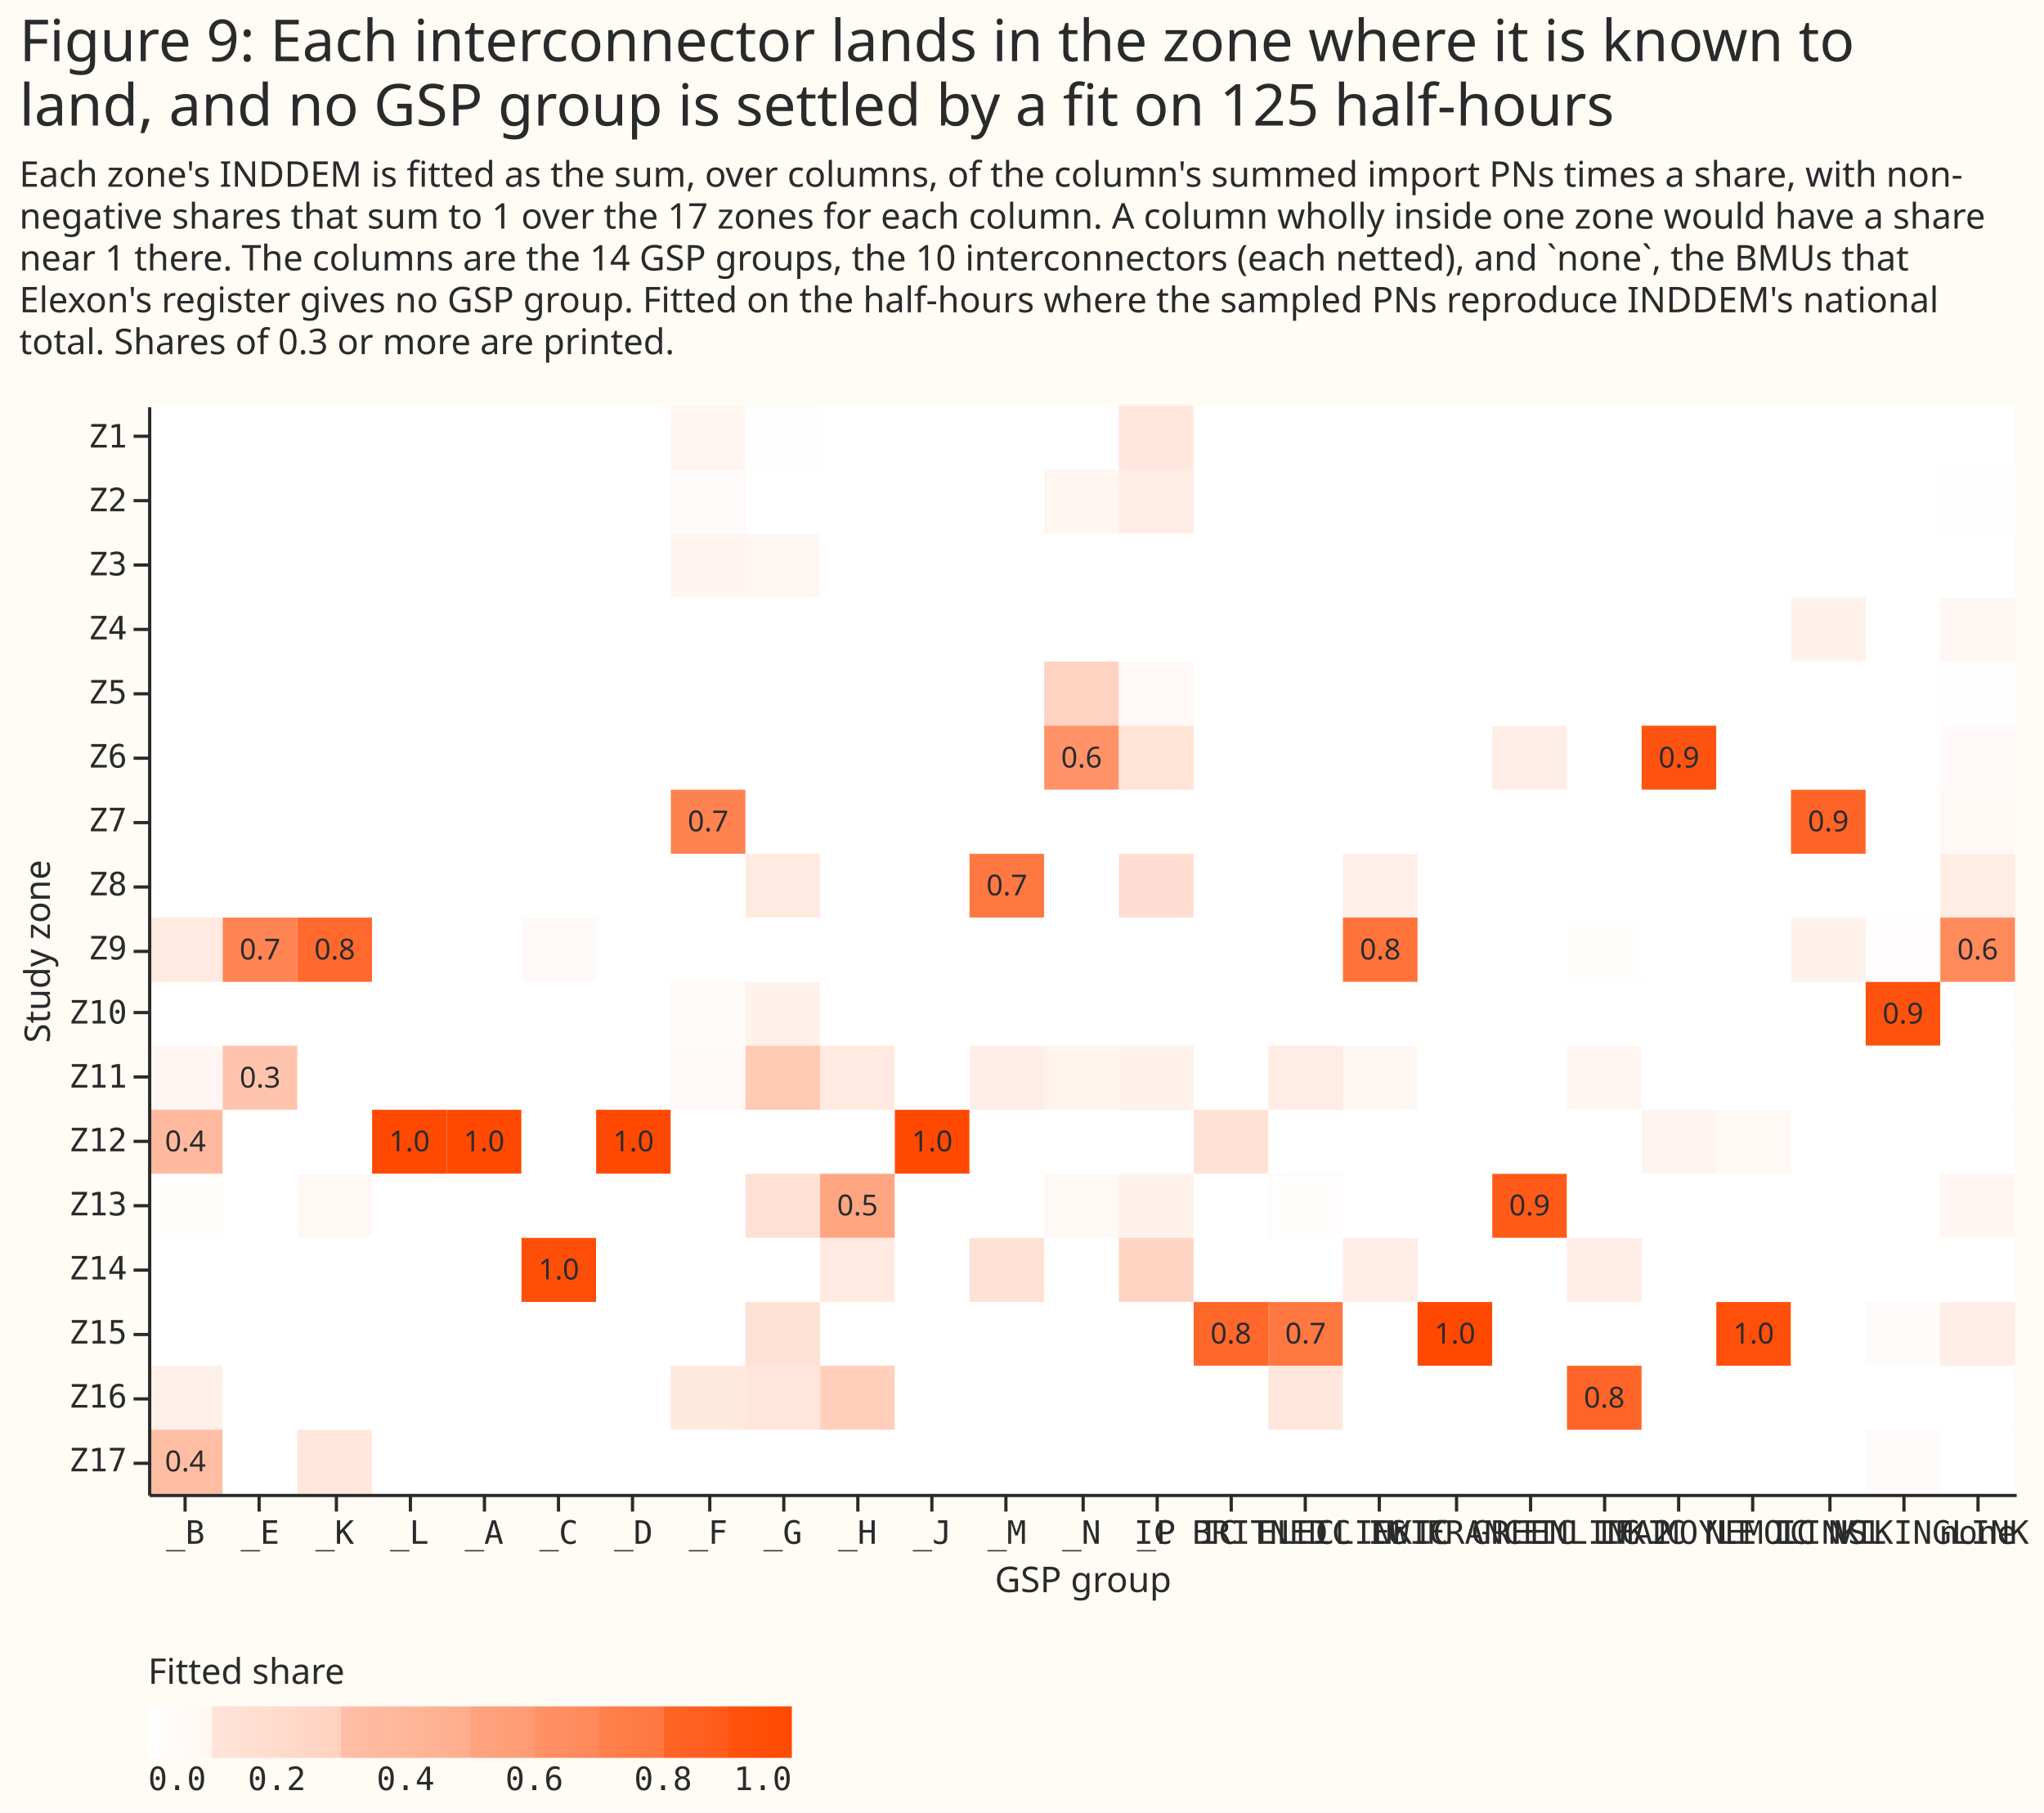
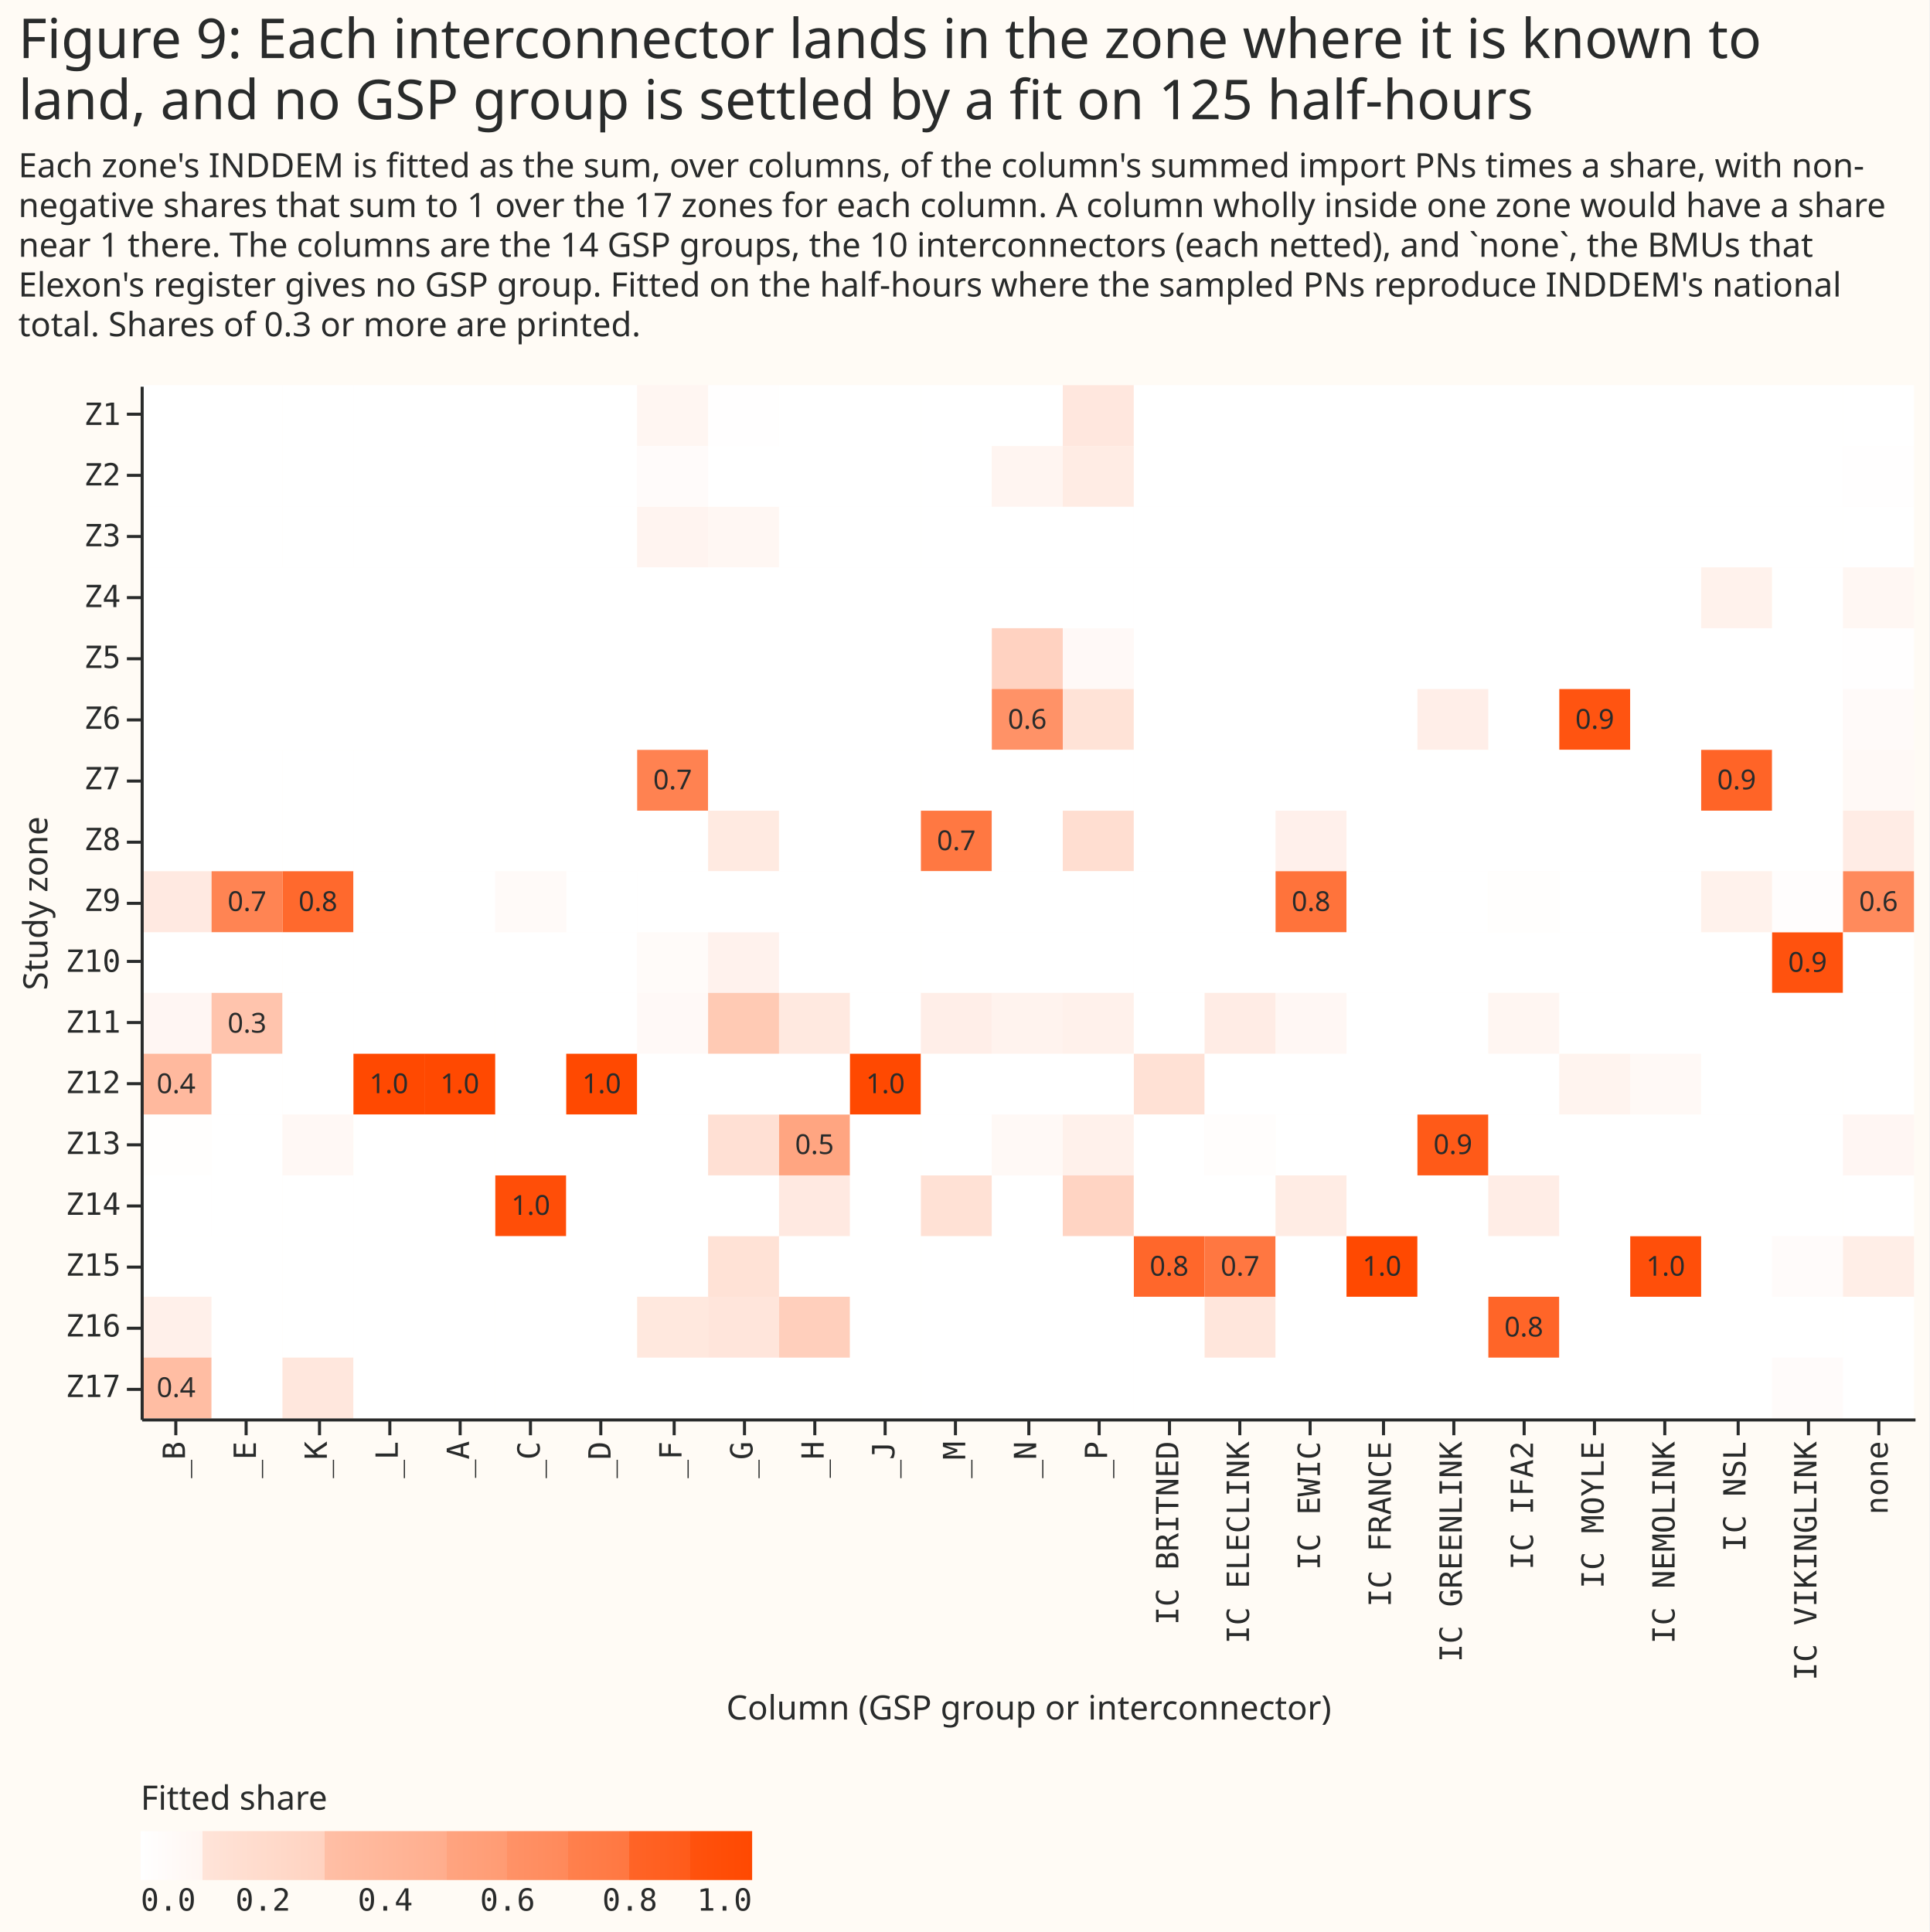
- <svg xmlns="http://www.w3.org/2000/svg" width="635" height="563" class="marks" viewBox="0 0 635 563">
-   <path fill="#fffbf5" d="M0 0h635v563H0z" />
+ <svg xmlns="http://www.w3.org/2000/svg" width="631" height="632" class="marks" viewBox="0 0 631 632">
+   <path fill="#fffbf5" d="M0 0h631v632H0z" />
  <g fill="none" stroke-miterlimit="10" aria-roledescription="group mark container" class="mark-group role-frame root">
    <path d="M46 126h580z" aria-hidden="true" class="background" />
    <g aria-roledescription="group mark container" class="mark-group role-scope concat_0_group">
      <path fill="#fffbf5" d="M46 126h580v338H46Z" aria-hidden="true" class="background" />
      <g aria-hidden="true" class="mark-rect role-mark concat_0_layer_0_marks">
        <path fill="#fff" d="M370.8 126H394v19.9h-23.2Zm23.2 0h23.2v19.9H394Zm23.2 0h23.2v19.9h-23.2Zm23.2 0h23.2v19.9h-23.2Zm23.2 0h23.2v19.9h-23.2Zm23.2 0H510v19.9h-23.2Zm23.2 0h23.2v19.9H510Zm23.2 0h23.2v19.9h-23.2Zm23.2 0h23.2v19.9h-23.2Zm23.2 0h23.2v19.9h-23.2Zm-440.8 0H162v19.9h-23.2ZM46 126h23.2v19.9H46Zm116 0h23.2v19.9H162Zm23.2 0h23.2v19.9h-23.2Zm-116 0h23.2v19.9H69.2Z" />
        <path fill="#fff6f2" d="M208.4 126h23.2v19.9h-23.2Z" />
        <path fill="#fffefe" d="M231.6 126h23.2v19.9h-23.2Z" />
        <path fill="#fff" d="M254.8 126H278v19.9h-23.2Zm23.2 0h23.2v19.9H278Zm-185.6 0h23.2v19.9H92.4Z" />
        <path fill="#fff" d="M115.6 126h23.2v19.9h-23.2Zm185.6 0h23.2v19.9h-23.2Zm23.2 0h23.2v19.9h-23.2Z" />
        <path fill="#ffe7de" d="M347.6 126h23.2v19.9h-23.2Z" />
        <path fill="#fff" d="M602.8 126H626v19.9h-23.2Zm-232 19.9H394v19.9h-23.2Zm23.2 0h23.2v19.9H394Zm23.2 0h23.2v19.9h-23.2Zm23.2 0h23.2v19.9h-23.2Zm23.2 0h23.2v19.9h-23.2Zm23.2 0H510v19.9h-23.2Zm23.2 0h23.2v19.9H510Zm23.2 0h23.2v19.9h-23.2Zm23.2 0h23.2v19.9h-23.2Zm23.2 0h23.2v19.9h-23.2Zm-440.8 0H162v19.9h-23.2Zm-92.8 0h23.2v19.9H46Zm116 0h23.2v19.9H162Zm23.2 0h23.2v19.9h-23.2Zm-116 0h23.2v19.9H69.2Z" />
        <path fill="#fffbfa" d="M208.4 145.9h23.2v19.9h-23.2Z" />
        <path fill="#fff" d="M231.6 145.9h23.2v19.9h-23.2Zm23.2 0H278v19.9h-23.2Zm23.2 0h23.2v19.9H278Zm-185.6 0h23.2v19.9H92.4Z" />
        <path fill="#fff" d="M115.6 145.9h23.2v19.9h-23.2Zm185.6 0h23.2v19.9h-23.2Z" />
        <path fill="#fff5f1" d="M324.4 145.9h23.2v19.9h-23.2Z" />
        <path fill="#ffece4" d="M347.6 145.9h23.2v19.9h-23.2Z" />
        <path fill="#fffefe" d="M602.8 145.9H626v19.9h-23.2Z" />
        <path fill="#fff" d="M370.8 165.8H394v19.8h-23.2Zm23.2 0h23.2v19.8H394Zm23.2 0h23.2v19.8h-23.2Zm23.2 0h23.2v19.8h-23.2Zm23.2 0h23.2v19.8h-23.2Zm23.2 0H510v19.8h-23.2Zm23.2 0h23.2v19.8H510Zm23.2 0h23.2v19.8h-23.2Zm23.2 0h23.2v19.8h-23.2Zm23.2 0h23.2v19.8h-23.2Zm-440.8 0H162v19.8h-23.2Zm-92.8 0h23.2v19.8H46Zm116 0h23.2v19.8H162Zm23.2 0h23.2v19.8h-23.2Zm-116 0h23.2v19.8H69.2Z" />
        <path fill="#fff4f0" d="M208.4 165.8h23.2v19.8h-23.2Z" />
        <path fill="#fff7f3" d="M231.6 165.8h23.2v19.8h-23.2Z" />
        <path fill="#fff" d="M254.8 165.8H278v19.8h-23.2Zm23.2 0h23.2v19.8H278Zm-185.6 0h23.2v19.8H92.4Z" />
        <path fill="#fff" d="M115.6 165.8h23.2v19.8h-23.2Zm185.6 0h23.2v19.8h-23.2Zm23.2 0h23.2v19.8h-23.2Zm23.2 0h23.2v19.8h-23.2Zm255.2 0H626v19.8h-23.2Zm-232 19.8H394v20h-23.2Zm23.2 0h23.2v20H394Zm23.2 0h23.2v20h-23.2Zm23.2 0h23.2v20h-23.2Zm23.2 0h23.2v20h-23.2Zm23.2 0H510v20h-23.2Zm23.2 0h23.2v20H510Zm23.2 0h23.2v20h-23.2Z" />
        <path fill="#fff2ec" d="M556.4 185.6h23.2v20h-23.2Z" />
        <path fill="#fff" d="M579.6 185.6h23.2v20h-23.2Zm-440.8 0H162v20h-23.2Zm-92.8 0h23.2v20H46Zm116 0h23.2v20H162Zm23.2 0h23.2v20h-23.2Zm-116 0h23.2v20H69.2Zm139.2 0h23.2v20h-23.2Zm23.2 0h23.2v20h-23.2Zm23.2 0H278v20h-23.2Zm23.2 0h23.2v20H278Zm-185.6 0h23.2v20H92.4Zm23.2 0h23.2v20h-23.2Zm185.6 0h23.2v20h-23.2Zm23.2 0h23.2v20h-23.2Zm23.2 0h23.2v20h-23.2Z" />
        <path fill="#fff7f3" d="M602.8 185.6H626v20h-23.2Z" />
        <path fill="#fff" d="M370.8 205.5H394v20h-23.2Zm23.2 0h23.2v20H394Zm23.2 0h23.2v20h-23.2Zm23.2 0h23.2v20h-23.2Zm23.2 0h23.2v20h-23.2Zm23.2 0H510v20h-23.2Zm23.2 0h23.2v20H510Zm23.2 0h23.2v20h-23.2Zm23.2 0h23.2v20h-23.2Zm23.2 0h23.2v20h-23.2Zm-440.8 0H162v20h-23.2Zm-92.8 0h23.2v20H46Zm116 0h23.2v20H162Zm23.2 0h23.2v20h-23.2Zm-116 0h23.2v20H69.2Zm139.2 0h23.2v20h-23.2Zm23.2 0h23.2v20h-23.2Zm23.2 0H278v20h-23.2Zm23.2 0h23.2v20H278Zm-185.6 0h23.2v20H92.4Zm23.2 0h23.2v20h-23.2Zm185.6 0h23.2v20h-23.2Z" />
        <path fill="#ffd2c1" d="M324.4 205.5h23.2v20h-23.2Z" />
        <path fill="#fff9f7" d="M347.6 205.5h23.2v20h-23.2Z" />
        <path fill="#fffefe" d="M602.8 205.5H626v20h-23.2Z" />
        <path fill="#fff" d="M370.8 225.4H394v19.9h-23.2Zm23.2 0h23.2v19.9H394Zm23.2 0h23.2v19.9h-23.2Zm23.2 0h23.2v19.9h-23.2Z" />
        <path fill="#ffeee8" d="M463.6 225.4h23.2v19.9h-23.2Z" />
        <path fill="#fff" d="M486.8 225.4H510v19.9h-23.2Z" />
        <path fill="#ff5411" d="M510 225.4h23.2v19.9H510Z" />
        <path fill="#fff" d="M533.2 225.4h23.2v19.9h-23.2Z" />
        <path fill="#fff" d="M556.4 225.4h23.2v19.9h-23.2Zm23.2 0h23.2v19.9h-23.2Zm-440.8 0H162v19.9h-23.2Zm-92.8 0h23.2v19.9H46Zm116 0h23.2v19.9H162Zm23.2 0h23.2v19.9h-23.2Zm-116 0h23.2v19.9H69.2Zm139.2 0h23.2v19.9h-23.2Zm23.2 0h23.2v19.9h-23.2Zm23.2 0H278v19.9h-23.2Zm23.2 0h23.2v19.9H278Zm-185.6 0h23.2v19.9H92.4Zm23.2 0h23.2v19.9h-23.2Zm185.6 0h23.2v19.9h-23.2Z" />
        <path fill="#ff9267" d="M324.4 225.4h23.2v19.9h-23.2Z" />
        <path fill="#ffe3d7" d="M347.6 225.4h23.2v19.9h-23.2Z" />
        <path fill="#fffaf9" d="M602.8 225.4H626v19.9h-23.2Z" />
        <path fill="#fff" d="M370.8 245.3H394v19.9h-23.2Zm23.2 0h23.2v19.9H394Zm23.2 0h23.2v19.9h-23.2Zm23.2 0h23.2v19.9h-23.2Zm23.2 0h23.2v19.9h-23.2Zm23.2 0H510v19.9h-23.2Zm23.2 0h23.2v19.9H510Zm23.2 0h23.2v19.9h-23.2Z" />
        <path fill="#ff6427" d="M556.4 245.3h23.2v19.9h-23.2Z" />
        <path fill="#fff" d="M579.6 245.3h23.2v19.9h-23.2Zm-440.8 0H162v19.9h-23.2Zm-92.8 0h23.2v19.9H46Zm116 0h23.2v19.9H162Zm23.2 0h23.2v19.9h-23.2Zm-116 0h23.2v19.9H69.2Z" />
        <path fill="#ff8251" d="M208.4 245.3h23.2v19.9h-23.2Z" />
        <path fill="#fff" d="M231.6 245.3h23.2v19.9h-23.2Zm23.2 0H278v19.9h-23.2Zm23.2 0h23.2v19.9H278Zm-185.6 0h23.2v19.9H92.4Z" />
        <path fill="#fff" d="M115.6 245.3h23.2v19.9h-23.2Zm185.6 0h23.2v19.9h-23.2Zm23.2 0h23.2v19.9h-23.2Zm23.2 0h23.2v19.9h-23.2Z" />
        <path fill="#fff9f6" d="M602.8 245.3H626v19.9h-23.2Z" />
        <path fill="#fff" d="M370.8 265.2H394V285h-23.2Zm23.2 0h23.2V285H394Z" />
        <path fill="#fff0eb" d="M417.2 265.2h23.2V285h-23.2Z" />
        <path fill="#fff" d="M440.4 265.2h23.2V285h-23.2Zm23.2 0h23.2V285h-23.2Zm23.2 0H510V285h-23.2Zm23.2 0h23.2V285H510Zm23.2 0h23.2V285h-23.2Zm23.2 0h23.2V285h-23.2Zm23.2 0h23.2V285h-23.2Zm-440.8 0H162V285h-23.2Zm-92.8 0h23.2V285H46Zm116 0h23.2V285H162Zm23.2 0h23.2V285h-23.2Zm-116 0h23.2V285H69.2Zm139.2 0h23.2V285h-23.2Z" />
        <path fill="#ffeae1" d="M231.6 265.2h23.2V285h-23.2Z" />
        <path fill="#fff" d="M254.8 265.2H278V285h-23.2Zm23.2 0h23.2V285H278Zm-185.6 0h23.2V285H92.4Z" />
        <path fill="#fff" d="M115.6 265.2h23.2V285h-23.2Z" />
        <path fill="#ff7842" d="M301.2 265.2h23.2V285h-23.2Z" />
        <path fill="#fff" d="M324.4 265.2h23.2V285h-23.2Z" />
        <path fill="#ffded1" d="M347.6 265.2h23.2V285h-23.2Z" />
        <path fill="#ffece5" d="M602.8 265.2H626V285h-23.2Z" />
        <path fill="#fff" d="M370.8 285H394v20h-23.2Zm23.2 0h23.2v20H394Z" />
        <path fill="#ff733b" d="M417.2 285h23.2v20h-23.2Z" />
        <path fill="#fff" d="M440.4 285h23.2v20h-23.2Zm23.2 0h23.2v20h-23.2Z" />
        <path fill="#fffefd" d="M486.8 285H510v20h-23.2Z" />
        <path fill="#fff" d="M510 285h23.2v20H510Zm23.2 0h23.2v20h-23.2Z" />
        <path fill="#fff2ec" d="M556.4 285h23.2v20h-23.2Z" />
        <path fill="#fffdfd" d="M579.6 285h23.2v20h-23.2Z" />
        <path fill="#fff" d="M138.8 285H162v20h-23.2Z" />
        <path fill="#ffe9e1" d="M46 285h23.2v20H46Z" />
        <path fill="#fffaf8" d="M162 285h23.2v20H162Z" />
        <path fill="#fff" d="M185.2 285h23.2v20h-23.2Z" />
        <path fill="#ff8453" d="M69.2 285h23.2v20H69.2Z" />
        <path fill="#fff" d="M208.4 285h23.2v20h-23.2Zm23.2 0h23.2v20h-23.2Zm23.2 0H278v20h-23.2Zm23.2 0h23.2v20H278Z" />
        <path fill="#ff692d" d="M92.4 285h23.2v20H92.4Z" />
        <path fill="#fff" d="M115.6 285h23.2v20h-23.2Zm185.6 0h23.2v20h-23.2Zm23.2 0h23.2v20h-23.2Zm23.2 0h23.2v20h-23.2Z" />
        <path fill="#ff8a5c" d="M602.8 285H626v20h-23.2Z" />
        <path fill="#fff" d="M370.8 305H394v19.8h-23.2Zm23.2 0h23.2v19.8H394Zm23.2 0h23.2v19.8h-23.2Zm23.2 0h23.2v19.8h-23.2Zm23.2 0h23.2v19.8h-23.2Zm23.2 0H510v19.8h-23.2Zm23.2 0h23.2v19.8H510Zm23.2 0h23.2v19.8h-23.2Zm23.2 0h23.2v19.8h-23.2Z" />
        <path fill="#ff520e" d="M579.6 305h23.2v19.8h-23.2Z" />
        <path fill="#fff" d="M138.8 305H162v19.8h-23.2ZM46 305h23.2v19.8H46Zm116 0h23.2v19.8H162Zm23.2 0h23.2v19.8h-23.2Zm-116 0h23.2v19.8H69.2Z" />
        <path fill="#fffbf9" d="M208.4 305h23.2v19.8h-23.2Z" />
        <path fill="#fff2ed" d="M231.6 305h23.2v19.8h-23.2Z" />
        <path fill="#fff" d="M254.8 305H278v19.8h-23.2Zm23.2 0h23.2v19.8H278Zm-185.6 0h23.2v19.8H92.4Z" />
        <path fill="#fff" d="M115.6 305h23.2v19.8h-23.2Zm185.6 0h23.2v19.8h-23.2Zm23.2 0h23.2v19.8h-23.2Zm23.2 0h23.2v19.8h-23.2Zm255.2 0H626v19.8h-23.2Zm-232 19.8H394v20h-23.2Z" />
        <path fill="#ffece5" d="M394 324.8h23.2v20H394Z" />
        <path fill="#fff7f4" d="M417.2 324.8h23.2v20h-23.2Z" />
        <path fill="#fff" d="M440.4 324.8h23.2v20h-23.2Zm23.2 0h23.2v20h-23.2Z" />
        <path fill="#fff6f2" d="M486.8 324.8H510v20h-23.2Z" />
        <path fill="#fff" d="M510 324.8h23.2v20H510Zm23.2 0h23.2v20h-23.2Z" />
        <path fill="#fff" d="M556.4 324.8h23.2v20h-23.2Zm23.2 0h23.2v20h-23.2Zm-440.8 0H162v20h-23.2Z" />
        <path fill="#fff6f3" d="M46 324.8h23.2v20H46Z" />
        <path fill="#fff" d="M162 324.8h23.2v20H162Zm23.2 0h23.2v20h-23.2Z" />
        <path fill="#ffc4ad" d="M69.2 324.8h23.2v20H69.2Z" />
        <path fill="#fff9f7" d="M208.4 324.8h23.2v20h-23.2Z" />
        <path fill="#ffcab4" d="M231.6 324.8h23.2v20h-23.2Z" />
        <path fill="#ffe9e0" d="M254.8 324.8H278v20h-23.2Z" />
        <path fill="#fff" d="M278 324.8h23.2v20H278Zm-185.6 0h23.2v20H92.4Z" />
        <path fill="#fff" d="M115.6 324.8h23.2v20h-23.2Z" />
        <path fill="#ffeee8" d="M301.2 324.8h23.2v20h-23.2Z" />
        <path fill="#fff3ee" d="M324.4 324.8h23.2v20h-23.2Z" />
        <path fill="#fff1eb" d="M347.6 324.8h23.2v20h-23.2Z" />
        <path fill="#fff" d="M602.8 324.8H626v20h-23.2Z" />
        <path fill="#ffe1d5" d="M370.8 344.7H394v19.9h-23.2Z" />
        <path fill="#fff" d="M394 344.7h23.2v19.9H394Zm23.2 0h23.2v19.9h-23.2Zm23.2 0h23.2v19.9h-23.2Zm23.2 0h23.2v19.9h-23.2Zm23.2 0H510v19.9h-23.2Z" />
        <path fill="#fff4ef" d="M510 344.7h23.2v19.9H510Z" />
        <path fill="#fff9f6" d="M533.2 344.7h23.2v19.9h-23.2Z" />
        <path fill="#fff" d="M556.4 344.7h23.2v19.9h-23.2Zm23.2 0h23.2v19.9h-23.2Z" />
        <path fill="#ff4901" d="M138.8 344.7H162v19.9h-23.2Z" />
        <path fill="#ffb99e" d="M46 344.7h23.2v19.9H46Z" />
        <path fill="#fff" d="M162 344.7h23.2v19.9H162Z" />
        <path fill="#ff4901" d="M185.2 344.7h23.2v19.9h-23.2Z" />
        <path fill="#fff" d="M69.2 344.7h23.2v19.9H69.2Zm139.2 0h23.2v19.9h-23.2Zm23.2 0h23.2v19.9h-23.2Zm23.2 0H278v19.9h-23.2Z" />
        <path fill="#ff4901" d="M278 344.7h23.2v19.9H278Z" />
        <path fill="#fff" d="M92.4 344.7h23.2v19.9H92.4Z" />
        <path fill="#ff4901" d="M115.6 344.7h23.2v19.9h-23.2Z" />
        <path fill="#fff" d="M301.2 344.7h23.2v19.9h-23.2Zm23.2 0h23.2v19.9h-23.2Zm23.2 0h23.2v19.9h-23.2Zm255.2 0H626v19.9h-23.2Zm-232 19.9H394v19.9h-23.2Z" />
        <path fill="#fffdfc" d="M394 364.6h23.2v19.9H394Z" />
        <path fill="#fff" d="M417.2 364.6h23.2v19.9h-23.2Zm23.2 0h23.2v19.9h-23.2Z" />
        <path fill="#ff5a18" d="M463.6 364.6h23.2v19.9h-23.2Z" />
        <path fill="#fff" d="M486.8 364.6H510v19.9h-23.2Zm23.2 0h23.2v19.9H510Zm23.2 0h23.2v19.9h-23.2Z" />
        <path fill="#fff" d="M556.4 364.6h23.2v19.9h-23.2Zm23.2 0h23.2v19.9h-23.2Zm-440.8 0H162v19.9h-23.2Z" />
        <path fill="#fffefd" d="M46 364.6h23.2v19.9H46Z" />
        <path fill="#fff" d="M162 364.6h23.2v19.9H162Zm23.2 0h23.2v19.9h-23.2Zm-116 0h23.2v19.9H69.2Zm139.2 0h23.2v19.9h-23.2Z" />
        <path fill="#ffe0d4" d="M231.6 364.6h23.2v19.9h-23.2Z" />
        <path fill="#ffa581" d="M254.8 364.6H278v19.9h-23.2Z" />
        <path fill="#fff" d="M278 364.6h23.2v19.9H278Z" />
        <path fill="#fff8f5" d="M92.4 364.6h23.2v19.9H92.4Z" />
        <path fill="#fff" d="M115.6 364.6h23.2v19.9h-23.2Zm185.6 0h23.2v19.9h-23.2Z" />
        <path fill="#fff9f6" d="M324.4 364.6h23.2v19.9h-23.2Z" />
        <path fill="#fff1eb" d="M347.6 364.6h23.2v19.9h-23.2Z" />
        <path fill="#fff6f3" d="M602.8 364.6H626v19.9h-23.2Z" />
        <path fill="#fff" d="M370.8 384.5H394v19.9h-23.2Zm23.2 0h23.2v19.9H394Z" />
        <path fill="#ffece4" d="M417.2 384.5h23.2v19.9h-23.2Z" />
        <path fill="#fff" d="M440.4 384.5h23.2v19.9h-23.2Zm23.2 0h23.2v19.9h-23.2Z" />
        <path fill="#ffede6" d="M486.8 384.5H510v19.9h-23.2Z" />
        <path fill="#fff" d="M510 384.5h23.2v19.9H510Zm23.2 0h23.2v19.9h-23.2Z" />
        <path fill="#fff" d="M556.4 384.5h23.2v19.9h-23.2Zm23.2 0h23.2v19.9h-23.2Zm-440.8 0H162v19.9h-23.2Zm-92.8 0h23.2v19.9H46Z" />
        <path fill="#ff4e08" d="M162 384.5h23.2v19.9H162Z" />
        <path fill="#fff" d="M185.2 384.5h23.2v19.9h-23.2Zm-116 0h23.2v19.9H69.2Zm139.2 0h23.2v19.9h-23.2Zm23.2 0h23.2v19.9h-23.2Z" />
        <path fill="#ffe9e1" d="M254.8 384.5H278v19.9h-23.2Z" />
        <path fill="#fff" d="M278 384.5h23.2v19.9H278Zm-185.6 0h23.2v19.9H92.4Z" />
        <path fill="#fff" d="M115.6 384.5h23.2v19.9h-23.2Z" />
        <path fill="#ffe1d5" d="M301.2 384.5h23.2v19.9h-23.2Z" />
        <path fill="#fff" d="M324.4 384.5h23.2v19.9h-23.2Z" />
        <path fill="#ffd4c3" d="M347.6 384.5h23.2v19.9h-23.2Z" />
        <path fill="#fff" d="M602.8 384.5H626v19.9h-23.2Z" />
        <path fill="#ff672b" d="M370.8 404.4H394v19.8h-23.2Z" />
        <path fill="#ff7741" d="M394 404.4h23.2v19.8H394Z" />
        <path fill="#fff" d="M417.2 404.4h23.2v19.8h-23.2Z" />
        <path fill="#ff4901" d="M440.4 404.4h23.2v19.8h-23.2Z" />
        <path fill="#fff" d="M463.6 404.4h23.2v19.8h-23.2Zm23.2 0H510v19.8h-23.2Zm23.2 0h23.2v19.8H510Z" />
        <path fill="#ff4f0a" d="M533.2 404.4h23.2v19.8h-23.2Z" />
        <path fill="#fff" d="M556.4 404.4h23.2v19.8h-23.2Z" />
        <path fill="#fffbfa" d="M579.6 404.4h23.2v19.8h-23.2Z" />
        <path fill="#fff" d="M138.8 404.4H162v19.8h-23.2Zm-92.8 0h23.2v19.8H46Zm116 0h23.2v19.8H162Zm23.2 0h23.2v19.8h-23.2Zm-116 0h23.2v19.8H69.2Zm139.2 0h23.2v19.8h-23.2Z" />
        <path fill="#ffe2d6" d="M231.6 404.4h23.2v19.8h-23.2Z" />
        <path fill="#fff" d="M254.8 404.4H278v19.8h-23.2Zm23.2 0h23.2v19.8H278Zm-185.6 0h23.2v19.8H92.4Z" />
        <path fill="#fff" d="M115.6 404.4h23.2v19.8h-23.2Zm185.6 0h23.2v19.8h-23.2Zm23.2 0h23.2v19.8h-23.2Zm23.2 0h23.2v19.8h-23.2Z" />
        <path fill="#ffeee7" d="M602.8 404.4H626v19.8h-23.2Z" />
        <path fill="#fff" d="M370.8 424.2H394v20h-23.2Z" />
        <path fill="#ffe6dc" d="M394 424.2h23.2v20H394Z" />
        <path fill="#fff" d="M417.2 424.2h23.2v20h-23.2Zm23.2 0h23.2v20h-23.2Zm23.2 0h23.2v20h-23.2Z" />
        <path fill="#ff6528" d="M486.8 424.2H510v20h-23.2Z" />
        <path fill="#fff" d="M510 424.2h23.2v20H510Zm23.2 0h23.2v20h-23.2Z" />
        <path fill="#fff" d="M556.4 424.2h23.2v20h-23.2Zm23.2 0h23.2v20h-23.2Zm-440.8 0H162v20h-23.2Z" />
        <path fill="#fff0ea" d="M46 424.2h23.2v20H46Z" />
        <path fill="#fff" d="M162 424.2h23.2v20H162Zm23.2 0h23.2v20h-23.2Zm-116 0h23.2v20H69.2Z" />
        <path fill="#ffe8de" d="M208.4 424.2h23.2v20h-23.2Z" />
        <path fill="#ffe5db" d="M231.6 424.2h23.2v20h-23.2Z" />
        <path fill="#ffcfbc" d="M254.8 424.2H278v20h-23.2Z" />
        <path fill="#fff" d="M278 424.2h23.2v20H278Zm-185.6 0h23.2v20H92.4Z" />
        <path fill="#fff" d="M115.6 424.2h23.2v20h-23.2Zm185.6 0h23.2v20h-23.2Zm23.2 0h23.2v20h-23.2Zm23.2 0h23.2v20h-23.2Zm255.2 0H626v20h-23.2Zm-232 19.9H394V464h-23.2Zm23.2 0h23.2V464H394Zm23.2 0h23.2V464h-23.2Zm23.2 0h23.2V464h-23.2Zm23.2 0h23.2V464h-23.2Zm23.2 0H510V464h-23.2Zm23.2 0h23.2V464H510Zm23.2 0h23.2V464h-23.2Zm23.2 0h23.2V464h-23.2Z" />
        <path fill="#fffbfa" d="M579.6 444.1h23.2V464h-23.2Z" />
        <path fill="#fff" d="M138.8 444.1H162V464h-23.2Z" />
        <path fill="#ffbda3" d="M46 444.1h23.2V464H46Z" />
        <path fill="#fff" d="M162 444.1h23.2V464H162Zm23.2 0h23.2V464h-23.2Zm-116 0h23.2V464H69.2Zm139.2 0h23.2V464h-23.2Zm23.2 0h23.2V464h-23.2Zm23.2 0H278V464h-23.2Zm23.2 0h23.2V464H278Z" />
        <path fill="#ffe7dd" d="M92.4 444.1h23.2V464H92.4Z" />
        <path fill="#fff" d="M115.6 444.1h23.2V464h-23.2Zm185.6 0h23.2V464h-23.2Zm23.2 0h23.2V464h-23.2Zm23.2 0h23.2V464h-23.2Zm255.2 0H626V464h-23.2Z" />
      </g>
      <g fill="#292b2b" aria-hidden="true" class="mark-text role-mark concat_0_layer_1_marks" font-family="Matter XH, DM Sans, sans-serif" font-size="9" text-anchor="middle">
        <text transform="translate(521.6 238.4)">0.9</text>
        <text transform="translate(336 238.4)">0.6</text>
        <text transform="translate(568 258.2)">0.9</text>
        <text transform="translate(220 258.2)">0.7</text>
        <text transform="translate(312.8 278.1)">0.7</text>
        <text transform="translate(428.8 298)">0.8</text>
        <text transform="translate(80.8 298)">0.7</text>
        <text transform="translate(104 298)">0.8</text>
        <text transform="translate(614.4 298)">0.6</text>
        <text transform="translate(591.2 317.9)">0.9</text>
        <text transform="translate(80.8 337.8)">0.3</text>
        <text transform="translate(150.4 357.6)">1.0</text>
        <text transform="translate(57.6 357.6)">0.4</text>
        <text transform="translate(196.8 357.6)">1.0</text>
        <text transform="translate(289.6 357.6)">1.0</text>
        <text transform="translate(127.2 357.6)">1.0</text>
        <text transform="translate(475.2 377.5)">0.9</text>
        <text transform="translate(266.4 377.5)">0.5</text>
        <text transform="translate(173.6 397.4)">1.0</text>
        <text transform="translate(382.4 417.3)">0.8</text>
        <text transform="translate(405.6 417.3)">0.7</text>
        <text transform="translate(452 417.3)">1.0</text>
        <text transform="translate(544.8 417.3)">1.0</text>
        <text transform="translate(498.4 437.2)">0.8</text>
        <text transform="translate(57.6 457)">0.4</text>
      </g>
-       <g aria-label="X-axis titled 'GSP group' for a discrete scale with 25 values: _B, _E, _K, _L, _A, ending with none" aria-roledescription="axis" class="mark-group role-axis" pointer-events="none">
+       <g aria-label="X-axis titled 'Column (GSP group or interconnector)' for a discrete scale with 25 values: _B, _E, _K, _L, _A, ending with none" aria-roledescription="axis" class="mark-group role-axis" pointer-events="none">
        <path stroke="#292b2b" d="M57.5 464.5v5m23-5v5m24-5v5m23-5v5m23-5v5m23-5v5m23-5v5m24-5v5m23-5v5m23-5v5m23-5v5m23-5v5m24-5v5m23-5v5m23-5v5m23-5v5m23-5v5m24-5v5m23-5v5m23-5v5m23-5v5m23-5v5m24-5v5m23-5v5m23-5v5" class="mark-rule role-axis-tick" />
-         <g fill="#292b2b" class="mark-text role-axis-label" font-family="Matter Semi Mono, Roboto Mono, monospace" font-size="10" text-anchor="middle">
-           <text transform="translate(57.6 479.5)">_B</text>
-           <text transform="translate(80.8 479.5)">_E</text>
-           <text transform="translate(104 479.5)">_K</text>
-           <text transform="translate(127.2 479.5)">_L</text>
-           <text transform="translate(150.4 479.5)">_A</text>
-           <text transform="translate(173.6 479.5)">_C</text>
-           <text transform="translate(196.8 479.5)">_D</text>
-           <text transform="translate(220 479.5)">_F</text>
-           <text transform="translate(243.2 479.5)">_G</text>
-           <text transform="translate(266.4 479.5)">_H</text>
-           <text transform="translate(289.6 479.5)">_J</text>
-           <text transform="translate(312.8 479.5)">_M</text>
-           <text transform="translate(336 479.5)">_N</text>
-           <text transform="translate(359.2 479.5)">_P</text>
-           <text transform="translate(382.4 479.5)">IC BRITNED</text>
-           <text transform="translate(405.6 479.5)">IC ELECLINK</text>
-           <text transform="translate(428.8 479.5)">IC EWIC</text>
-           <text transform="translate(452 479.5)">IC FRANCE</text>
-           <text transform="translate(475.2 479.5)">IC GREENLINK</text>
-           <text transform="translate(498.4 479.5)">IC IFA2</text>
-           <text transform="translate(521.6 479.5)">IC MOYLE</text>
-           <text transform="translate(544.8 479.5)">IC NEMOLINK</text>
-           <text transform="translate(568 479.5)">IC NSL</text>
-           <text transform="translate(591.2 479.5)">IC VIKINGLINK</text>
-           <text transform="translate(614.4 479.5)">none</text>
+         <g fill="#292b2b" class="mark-text role-axis-label" font-family="Matter Semi Mono, Roboto Mono, monospace" font-size="10" text-anchor="end">
+           <text transform="rotate(-90 266 205.5)">_B</text>
+           <text transform="rotate(-90 277.6 193.9)">_E</text>
+           <text transform="rotate(-90 289.2 182.3)">_K</text>
+           <text transform="rotate(-90 300.8 170.7)">_L</text>
+           <text transform="rotate(-90 312.4 159)">_A</text>
+           <text transform="rotate(-90 324 147.5)">_C</text>
+           <text transform="rotate(-90 335.6 135.9)">_D</text>
+           <text transform="rotate(-90 347.2 124.3)">_F</text>
+           <text transform="rotate(-90 358.8 112.7)">_G</text>
+           <text transform="rotate(-90 370.4 101)">_H</text>
+           <text transform="rotate(-90 382 89.5)">_J</text>
+           <text transform="rotate(-90 393.6 77.9)">_M</text>
+           <text transform="rotate(-90 405.2 66.3)">_N</text>
+           <text transform="rotate(-90 416.8 54.7)">_P</text>
+           <text transform="rotate(-90 428.4 43)">IC BRITNED</text>
+           <text transform="rotate(-90 440 31.5)">IC ELECLINK</text>
+           <text transform="rotate(-90 451.6 19.9)">IC EWIC</text>
+           <text transform="rotate(-90 463.2 8.3)">IC FRANCE</text>
+           <text transform="rotate(-90 474.8 -3.3)">IC GREENLINK</text>
+           <text transform="rotate(-90 486.4 -15)">IC IFA2</text>
+           <text transform="rotate(-90 498 -26.5)">IC MOYLE</text>
+           <text transform="rotate(-90 509.6 -38.1)">IC NEMOLINK</text>
+           <text transform="rotate(-90 521.2 -49.7)">IC NSL</text>
+           <text transform="rotate(-90 532.8 -61.3)">IC VIKINGLINK</text>
+           <text transform="rotate(-90 544.4 -73)">none</text>
        </g>
        <path stroke="#292b2b" d="M46.5 464.5h580" class="mark-rule role-axis-domain" />
-         <text fill="#292b2b" class="mark-text role-axis-title" font-family="Matter XH, DM Sans, sans-serif" font-size="11" text-anchor="middle" transform="translate(336.5 494.5)">GSP group</text>
+         <text fill="#292b2b" class="mark-text role-axis-title" font-family="Matter XH, DM Sans, sans-serif" font-size="11" text-anchor="middle" transform="translate(336.5 562.5)">Column (GSP group or interconnector)</text>
      </g>
      <g aria-label="Y-axis titled 'Study zone' for a discrete scale with 17 values: Z1, Z2, Z3, Z4, Z5, ending with Z17" aria-roledescription="axis" class="mark-group role-axis" pointer-events="none">
        <path stroke="#292b2b" d="M46.5 135.5h-5m5 20h-5m5 20h-5m5 20h-5m5 20h-5m5 20h-5m5 20h-5m5 20h-5m5 20h-5m5 19h-5m5 20h-5m5 20h-5m5 20h-5m5 20h-5m5 20h-5m5 20h-5m5 20h-5" class="mark-rule role-axis-tick" />
        <g fill="#292b2b" class="mark-text role-axis-label" font-family="Matter Semi Mono, Roboto Mono, monospace" font-size="10" text-anchor="end">
          <text transform="translate(39.5 139)">Z1</text>
          <text transform="translate(39.5 158.8)">Z2</text>
          <text transform="translate(39.5 178.7)">Z3</text>
          <text transform="translate(39.5 198.6)">Z4</text>
          <text transform="translate(39.5 218.5)">Z5</text>
          <text transform="translate(39.5 238.4)">Z6</text>
          <text transform="translate(39.5 258.2)">Z7</text>
          <text transform="translate(39.5 278.1)">Z8</text>
          <text transform="translate(39.5 298)">Z9</text>
          <text transform="translate(39.5 317.9)">Z10</text>
          <text transform="translate(39.5 337.8)">Z11</text>
          <text transform="translate(39.5 357.6)">Z12</text>
          <text transform="translate(39.5 377.5)">Z13</text>
          <text transform="translate(39.5 397.4)">Z14</text>
          <text transform="translate(39.5 417.3)">Z15</text>
          <text transform="translate(39.5 437.2)">Z16</text>
          <text transform="translate(39.5 457)">Z17</text>
        </g>
        <path stroke="#292b2b" d="M46.5 126.5v338" class="mark-rule role-axis-domain" />
        <text fill="#292b2b" class="mark-text role-axis-title" font-family="Matter XH, DM Sans, sans-serif" font-size="11" text-anchor="middle" transform="rotate(-90 155.5 140)">Study zone</text>
      </g>
    </g>
    <g aria-label="Gradient legend titled 'Fitted share' for fill color with values from 0.0 to 1.0" aria-roledescription="legend" class="mark-group role-legend" pointer-events="none">
-       <path d="M46 514h200v44H46Z" aria-hidden="true" class="background" />
+       <path d="M46 583h200v44H46Z" aria-hidden="true" class="background" />
      <g class="mark-group role-legend-entry">
-         <path fill="url(#a)" d="M0 0h200v16H0Z" class="mark-rect role-legend-gradient" transform="translate(46 530)" />
+         <path fill="url(#a)" d="M0 0h200v16H0Z" class="mark-rect role-legend-gradient" transform="translate(46 599)" />
        <g fill="#292b2b" class="mark-text role-legend-label" font-family="Matter Semi Mono, Roboto Mono, monospace" font-size="10">
-           <text transform="translate(46 556)">0.0</text>
-           <text text-anchor="middle" transform="translate(86 556)">0.2</text>
-           <text text-anchor="middle" transform="translate(126 556)">0.4</text>
-           <text text-anchor="middle" transform="translate(166 556)">0.6</text>
-           <text text-anchor="middle" transform="translate(206 556)">0.8</text>
-           <text text-anchor="end" transform="translate(246 556)">1.0</text>
+           <text transform="translate(46 625)">0.0</text>
+           <text text-anchor="middle" transform="translate(86 625)">0.2</text>
+           <text text-anchor="middle" transform="translate(126 625)">0.4</text>
+           <text text-anchor="middle" transform="translate(166 625)">0.6</text>
+           <text text-anchor="middle" transform="translate(206 625)">0.8</text>
+           <text text-anchor="end" transform="translate(246 625)">1.0</text>
        </g>
      </g>
-       <text fill="#292b2b" class="mark-text role-legend-title" font-family="Matter XH, DM Sans, sans-serif" font-size="11" transform="translate(46 523)">Fitted share</text>
+       <text fill="#292b2b" class="mark-text role-legend-title" font-family="Matter XH, DM Sans, sans-serif" font-size="11" transform="translate(46 592)">Fitted share</text>
    </g>
    <g fill="#292b2b" class="mark-group role-title" font-family="Matter XH, DM Sans, sans-serif" pointer-events="none">
      <text aria-label="Title text 'Figure 9: Each interconnector lands in the zone where it is known to land, and no GSP group is settled by a fit on 125 half-hours'" aria-roledescription="title" class="mark-text role-title-text" font-size="18" transform="translate(6 19)">
        <tspan>Figure 9: Each interconnector lands in the zone where it is known to</tspan>
        <tspan x="0" dy="20">land, and no GSP group is settled by a fit on 125 half-hours</tspan>
      </text>
      <text aria-label="Subtitle text 'Each zone's INDDEM is fitted as the sum, over columns, of the column's summed import PNs times a share, with non- negative shares that sum to 1 over the 17 zones for each column. A column wholly inside one zone would have a share near 1 there. The columns are the 14 GSP groups, the 10 interconnectors (each netted), and `none`, the BMUs that Elexon's register gives no GSP group. Fitted on the half-hours where the sampled PNs reproduce INDDEM's national total. Shares of 0.3 or more are printed.'" aria-roledescription="subtitle" class="mark-text role-title-subtitle" font-size="11" transform="translate(6 58)">
        <tspan>Each zone's INDDEM is fitted as the sum, over columns, of the column's summed import PNs times a share, with non-</tspan>
        <tspan x="0" dy="13">negative shares that sum to 1 over the 17 zones for each column. A column wholly inside one zone would have a share</tspan>
        <tspan x="0" dy="13">near 1 there. The columns are the 14 GSP groups, the 10 interconnectors (each netted), and `none`, the BMUs that</tspan>
        <tspan x="0" dy="13">Elexon's register gives no GSP group. Fitted on the half-hours where the sampled PNs reproduce INDDEM's national</tspan>
        <tspan x="0" dy="13">total. Shares of 0.3 or more are printed.</tspan>
      </text>
    </g>
  </g>
  <defs>
    <linearGradient id="a" x1="0" x2="1" y1="0" y2="0">
      <stop offset="0" stop-color="#fff" />
      <stop offset=".1" stop-color="#fff6f2" />
      <stop offset=".1" stop-color="#ffede6" />
      <stop offset=".1" stop-color="#ffe4d9" />
      <stop offset=".2" stop-color="#ffdbcc" />
      <stop offset=".3" stop-color="#ffd2c0" />
      <stop offset=".3" stop-color="#ffc8b3" />
      <stop offset=".3" stop-color="#ffbfa6" />
      <stop offset=".4" stop-color="#ffb699" />
      <stop offset=".5" stop-color="#ffad8d" />
      <stop offset=".5" stop-color="#ffa480" />
      <stop offset=".6" stop-color="#ff9b73" />
      <stop offset=".6" stop-color="#ff9267" />
      <stop offset=".7" stop-color="#ff895a" />
      <stop offset=".7" stop-color="#ff804d" />
      <stop offset=".8" stop-color="#ff7741" />
      <stop offset=".8" stop-color="#ff6d34" />
      <stop offset=".8" stop-color="#ff6427" />
      <stop offset=".9" stop-color="#ff5b1a" />
      <stop offset=".9" stop-color="#ff520e" />
      <stop offset="1" stop-color="#ff4901" />
    </linearGradient>
  </defs>
</svg>
